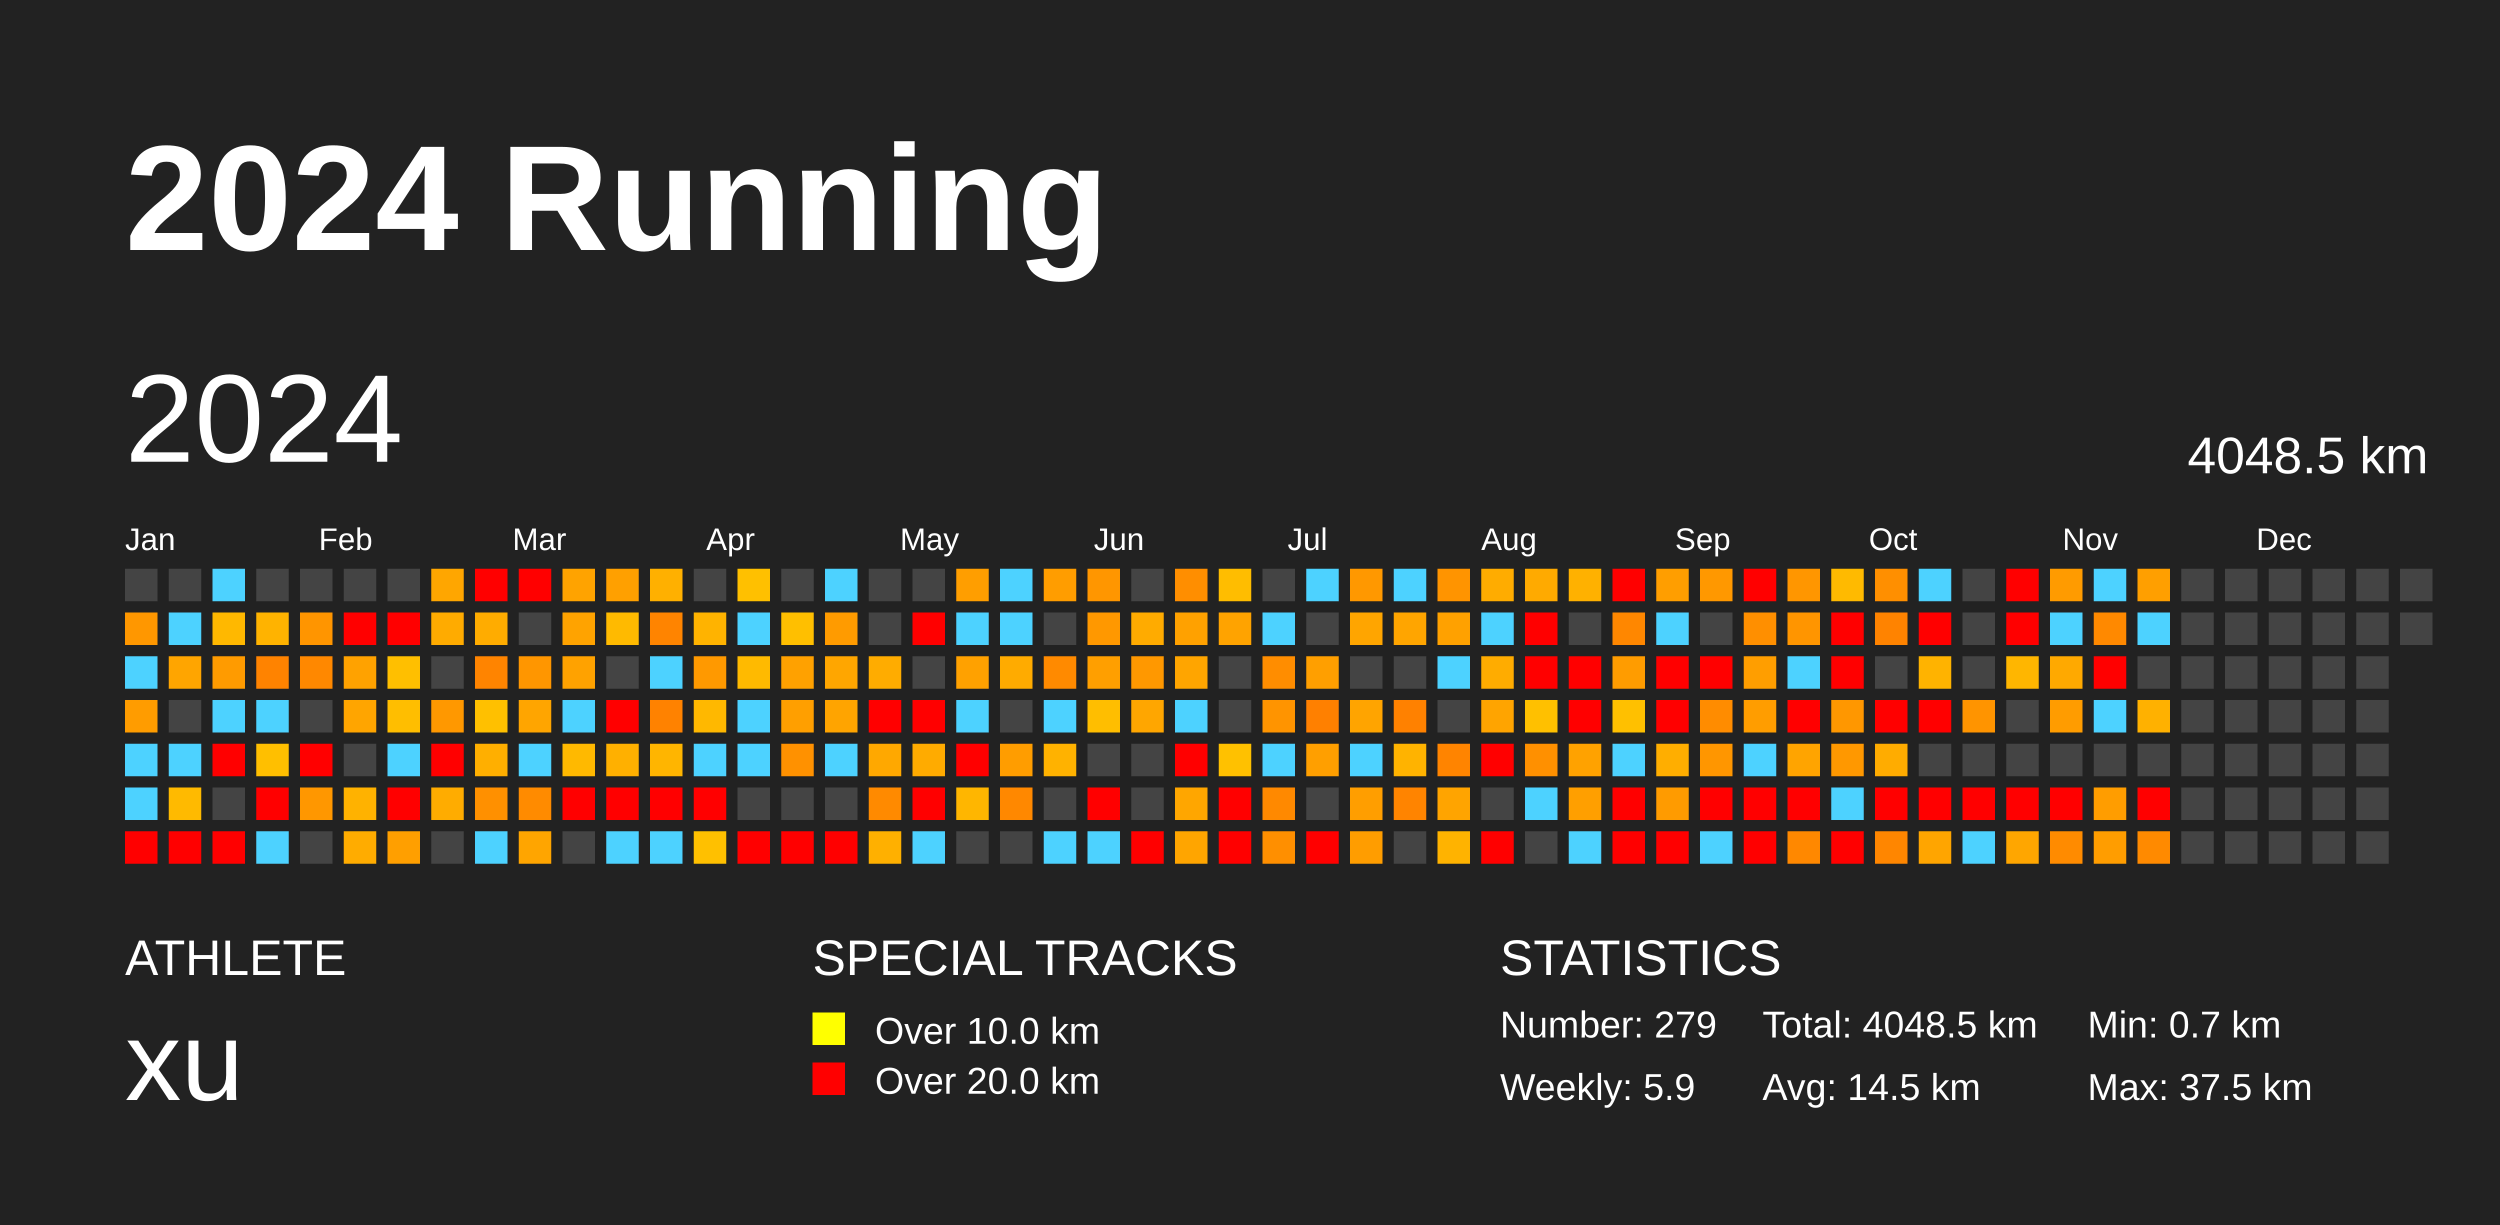
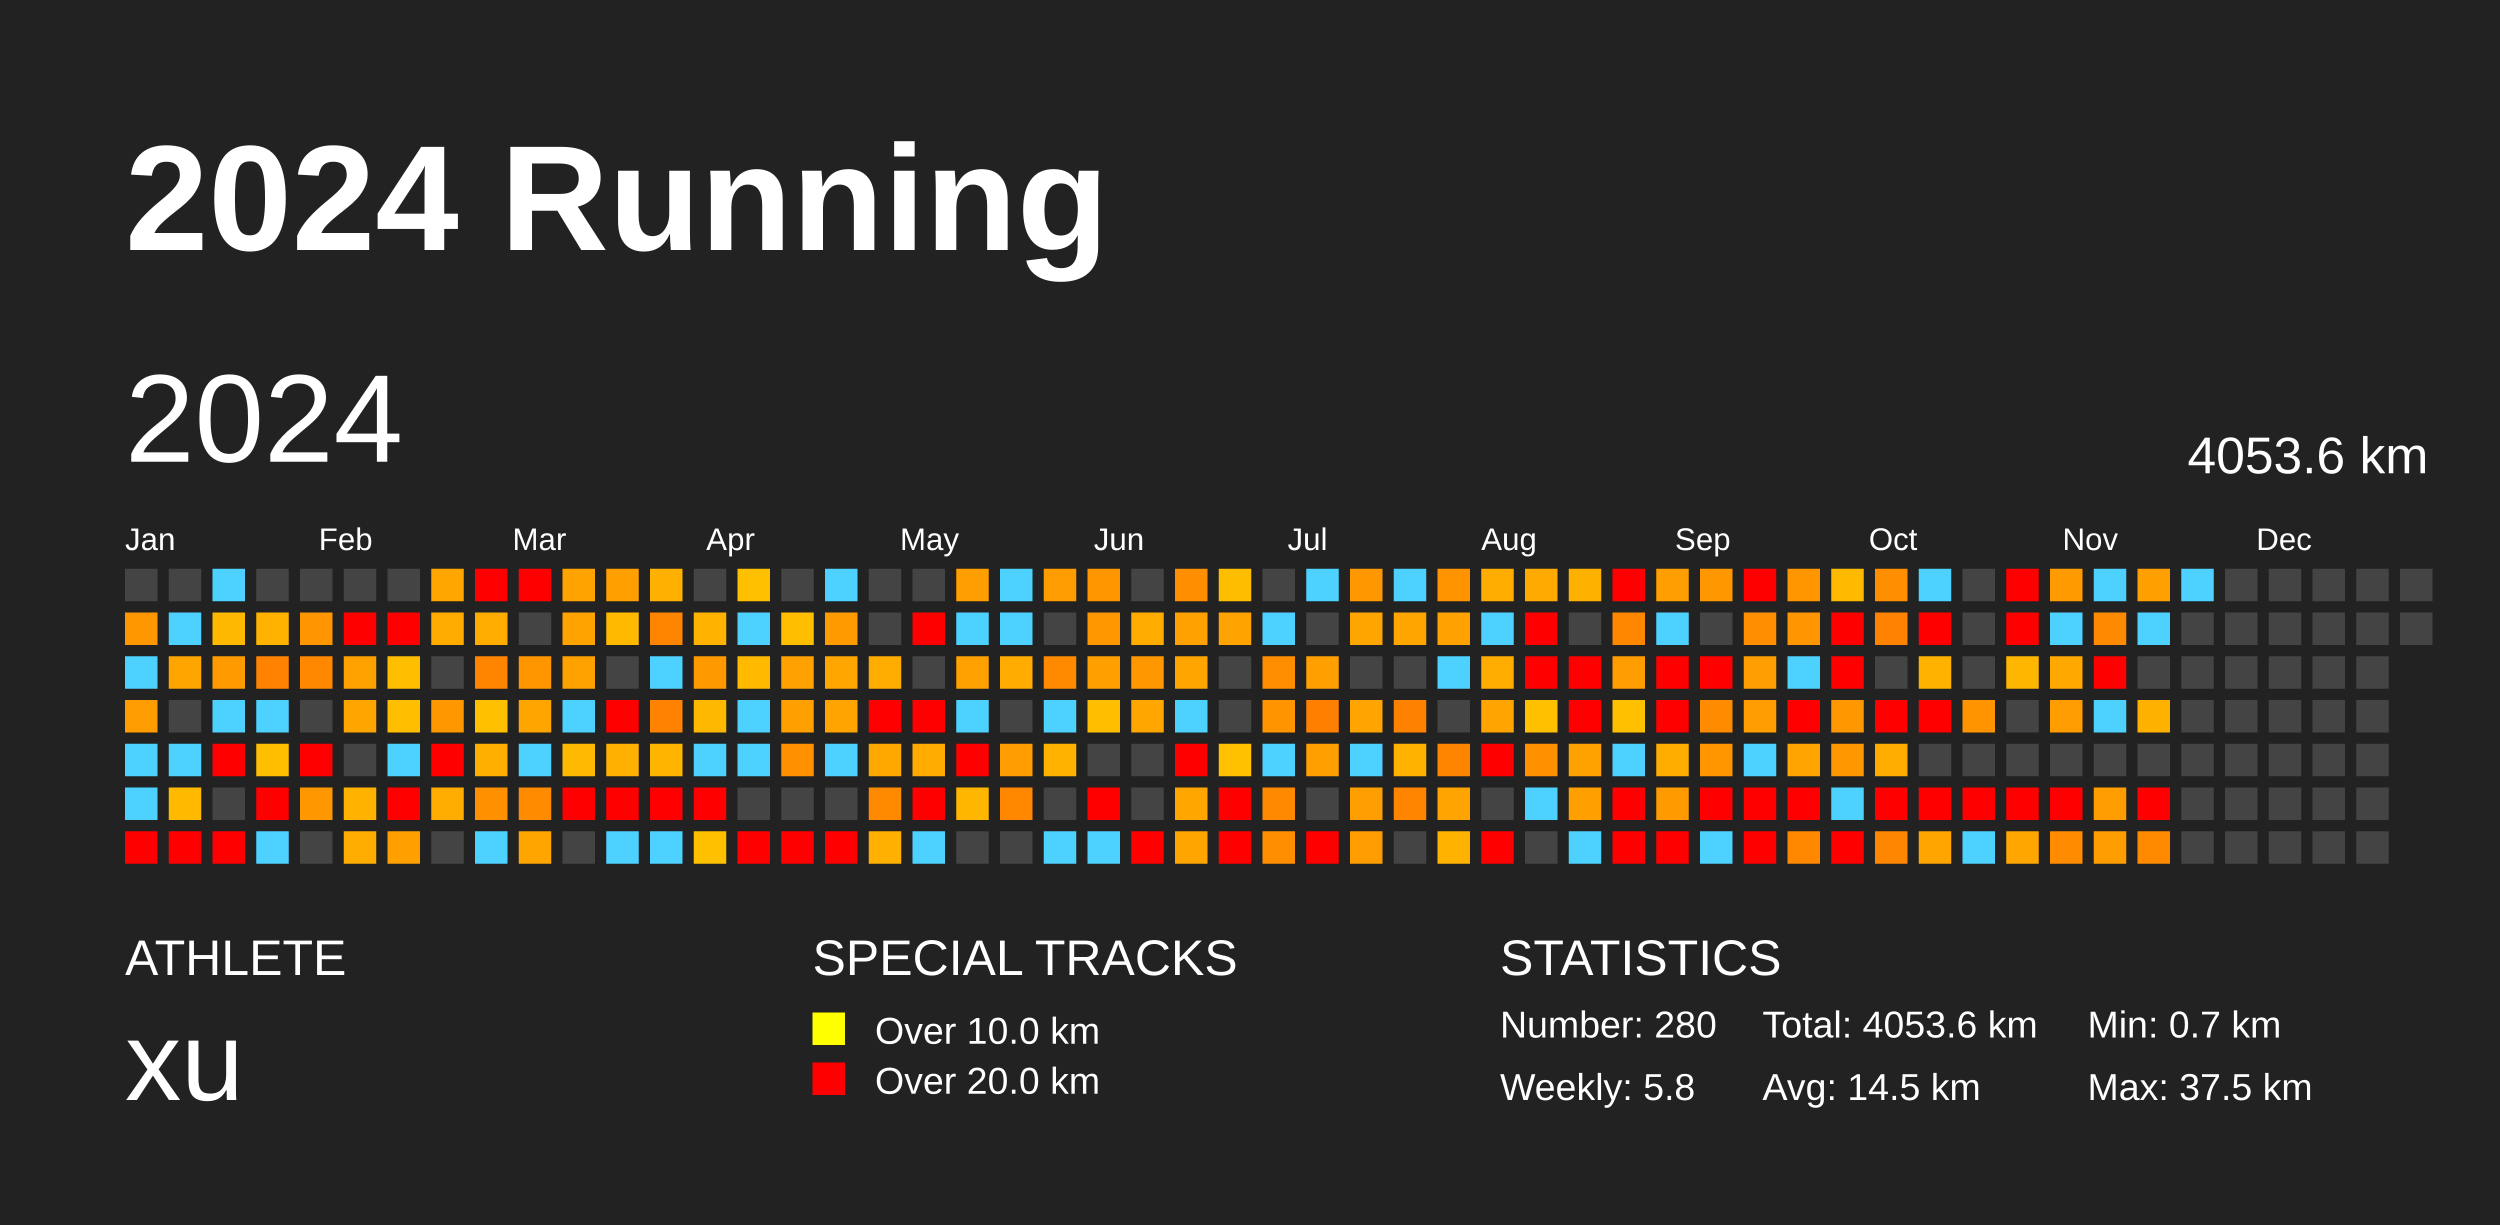
<svg xmlns="http://www.w3.org/2000/svg" baseProfile="full" height="98mm" version="1.1" viewBox="0,0,200,98" width="200mm">
  <defs />
  <rect fill="#222222" height="98" width="200" x="0" y="0" />
  <text fill="#FFFFFF" style="font-size:12px; font-family:Arial; font-weight:bold;" x="10" y="20">2024 Running</text>
  <text fill="#FFFFFF" style="font-size:4px; font-family:Arial" x="10" y="78">ATHLETE</text>
  <text fill="#FFFFFF" style="font-size:9px; font-family:Arial" x="10" y="88">xu</text>
  <text fill="#FFFFFF" style="font-size:4px; font-family:Arial" x="65" y="78">SPECIAL TRACKS</text>
  <rect fill="yellow" height="2.6" width="2.6" x="65" y="81" />
  <text fill="#FFFFFF" style="font-size:3px; font-family:Arial" x="70" y="83.5">Over 10.0 km</text>
  <rect fill="red" height="2.6" width="2.6" x="65" y="85" />
  <text fill="#FFFFFF" style="font-size:3px; font-family:Arial" x="70" y="87.5">Over 20.0 km</text>
  <text fill="#FFFFFF" style="font-size:4px; font-family:Arial" x="120" y="78">STATISTICS</text>
-   <text fill="#FFFFFF" style="font-size:3px; font-family:Arial" x="120" y="83">Number: 279</text>
-   <text fill="#FFFFFF" style="font-size:3px; font-family:Arial" x="120" y="88">Weekly: 5.9</text>
-   <text fill="#FFFFFF" style="font-size:3px; font-family:Arial" x="141" y="83">Total: 4048.5 km</text>
+   <text fill="#FFFFFF" style="font-size:3px; font-family:Arial" x="120" y="83">Number: 280</text>
+   <text fill="#FFFFFF" style="font-size:3px; font-family:Arial" x="120" y="88">Weekly: 5.8</text>
+   <text fill="#FFFFFF" style="font-size:3px; font-family:Arial" x="141" y="83">Total: 4053.6 km</text>
  <text fill="#FFFFFF" style="font-size:3px; font-family:Arial" x="141" y="88">Avg: 14.5 km</text>
  <text fill="#FFFFFF" style="font-size:3px; font-family:Arial" x="167" y="83">Min: 0.7 km</text>
  <text fill="#FFFFFF" style="font-size:3px; font-family:Arial" x="167" y="88">Max: 37.5 km</text>
  <text dominant-baseline="hanging" fill="#FFFFFF" style="font-size:10.0px; font-family:Arial;" x="10" y="30">2024</text>
-   <text dominant-baseline="hanging" fill="#FFFFFF" style="font-size:4.125px; font-family:Arial;" x="175" y="35">4048.5 km</text>
+   <text dominant-baseline="hanging" fill="#FFFFFF" style="font-size:4.125px; font-family:Arial;" x="175" y="35">4053.6 km</text>
  <text fill="#FFFFFF" style="font-size:2.5px; font-family:Arial" x="10.0" y="44">Jan</text>
  <text fill="#FFFFFF" style="font-size:2.5px; font-family:Arial" x="25.5" y="44">Feb</text>
  <text fill="#FFFFFF" style="font-size:2.5px; font-family:Arial" x="41.0" y="44">Mar</text>
  <text fill="#FFFFFF" style="font-size:2.5px; font-family:Arial" x="56.5" y="44">Apr</text>
  <text fill="#FFFFFF" style="font-size:2.5px; font-family:Arial" x="72.0" y="44">May</text>
  <text fill="#FFFFFF" style="font-size:2.5px; font-family:Arial" x="87.5" y="44">Jun</text>
  <text fill="#FFFFFF" style="font-size:2.5px; font-family:Arial" x="103.0" y="44">Jul</text>
  <text fill="#FFFFFF" style="font-size:2.5px; font-family:Arial" x="118.5" y="44">Aug</text>
  <text fill="#FFFFFF" style="font-size:2.5px; font-family:Arial" x="134.0" y="44">Sep</text>
  <text fill="#FFFFFF" style="font-size:2.5px; font-family:Arial" x="149.5" y="44">Oct</text>
  <text fill="#FFFFFF" style="font-size:2.5px; font-family:Arial" x="165.0" y="44">Nov</text>
  <text fill="#FFFFFF" style="font-size:2.5px; font-family:Arial" x="180.5" y="44">Dec</text>
  <rect fill="#444444" height="2.6" width="2.6" x="10.0" y="45.5" />
  <rect fill="#ff9700" height="2.6" width="2.6" x="10.0" y="49.0" />
  <rect fill="#4dd2ff" height="2.6" width="2.6" x="10.0" y="52.5" />
  <rect fill="#ff9c00" height="2.6" width="2.6" x="10.0" y="56.0" />
  <rect fill="#4dd2ff" height="2.6" width="2.6" x="10.0" y="59.5" />
  <rect fill="#4dd2ff" height="2.6" width="2.6" x="10.0" y="63.0" />
  <rect fill="red" height="2.6" width="2.6" x="10.0" y="66.5" />
  <rect fill="#444444" height="2.6" width="2.6" x="13.5" y="45.5" />
  <rect fill="#4dd2ff" height="2.6" width="2.6" x="13.5" y="49.0" />
  <rect fill="#ffa500" height="2.6" width="2.6" x="13.5" y="52.5" />
  <rect fill="#444444" height="2.6" width="2.6" x="13.5" y="56.0" />
  <rect fill="#4dd2ff" height="2.6" width="2.6" x="13.5" y="59.5" />
  <rect fill="#ffba00" height="2.6" width="2.6" x="13.5" y="63.0" />
  <rect fill="red" height="2.6" width="2.6" x="13.5" y="66.5" />
  <rect fill="#4dd2ff" height="2.6" width="2.6" x="17.0" y="45.5" />
  <rect fill="#ffb800" height="2.6" width="2.6" x="17.0" y="49.0" />
  <rect fill="#ff9b00" height="2.6" width="2.6" x="17.0" y="52.5" />
  <rect fill="#4dd2ff" height="2.6" width="2.6" x="17.0" y="56.0" />
  <rect fill="red" height="2.6" width="2.6" x="17.0" y="59.5" />
  <rect fill="#444444" height="2.6" width="2.6" x="17.0" y="63.0" />
  <rect fill="red" height="2.6" width="2.6" x="17.0" y="66.5" />
  <rect fill="#444444" height="2.6" width="2.6" x="20.5" y="45.5" />
  <rect fill="#ffb300" height="2.6" width="2.6" x="20.5" y="49.0" />
  <rect fill="#ff8300" height="2.6" width="2.6" x="20.5" y="52.5" />
  <rect fill="#4dd2ff" height="2.6" width="2.6" x="20.5" y="56.0" />
  <rect fill="#ffbf00" height="2.6" width="2.6" x="20.5" y="59.5" />
  <rect fill="red" height="2.6" width="2.6" x="20.5" y="63.0" />
  <rect fill="#4dd2ff" height="2.6" width="2.6" x="20.5" y="66.5" />
  <rect fill="#444444" height="2.6" width="2.6" x="24.0" y="45.5" />
  <rect fill="#ff9500" height="2.6" width="2.6" x="24.0" y="49.0" />
  <rect fill="#ff8800" height="2.6" width="2.6" x="24.0" y="52.5" />
  <rect fill="#444444" height="2.6" width="2.6" x="24.0" y="56.0" />
  <rect fill="red" height="2.6" width="2.6" x="24.0" y="59.5" />
  <rect fill="#ff9700" height="2.6" width="2.6" x="24.0" y="63.0" />
  <rect fill="#444444" height="2.6" width="2.6" x="24.0" y="66.5" />
  <rect fill="#444444" height="2.6" width="2.6" x="27.5" y="45.5" />
  <rect fill="red" height="2.6" width="2.6" x="27.5" y="49.0" />
  <rect fill="#ffa200" height="2.6" width="2.6" x="27.5" y="52.5" />
  <rect fill="#ffa500" height="2.6" width="2.6" x="27.5" y="56.0" />
  <rect fill="#444444" height="2.6" width="2.6" x="27.5" y="59.5" />
  <rect fill="#ffb200" height="2.6" width="2.6" x="27.5" y="63.0" />
  <rect fill="#ffac00" height="2.6" width="2.6" x="27.5" y="66.5" />
  <rect fill="#444444" height="2.6" width="2.6" x="31.0" y="45.5" />
  <rect fill="red" height="2.6" width="2.6" x="31.0" y="49.0" />
  <rect fill="#ffbf00" height="2.6" width="2.6" x="31.0" y="52.5" />
  <rect fill="#ffbe00" height="2.6" width="2.6" x="31.0" y="56.0" />
  <rect fill="#4dd2ff" height="2.6" width="2.6" x="31.0" y="59.5" />
  <rect fill="red" height="2.6" width="2.6" x="31.0" y="63.0" />
  <rect fill="#ff9f00" height="2.6" width="2.6" x="31.0" y="66.5" />
  <rect fill="#ffa600" height="2.6" width="2.6" x="34.5" y="45.5" />
  <rect fill="#ffab00" height="2.6" width="2.6" x="34.5" y="49.0" />
  <rect fill="#444444" height="2.6" width="2.6" x="34.5" y="52.5" />
  <rect fill="#ff9800" height="2.6" width="2.6" x="34.5" y="56.0" />
  <rect fill="red" height="2.6" width="2.6" x="34.5" y="59.5" />
  <rect fill="#ffac00" height="2.6" width="2.6" x="34.5" y="63.0" />
  <rect fill="#444444" height="2.6" width="2.6" x="34.5" y="66.5" />
  <rect fill="red" height="2.6" width="2.6" x="38.0" y="45.5" />
  <rect fill="#ffac00" height="2.6" width="2.6" x="38.0" y="49.0" />
  <rect fill="#ff8400" height="2.6" width="2.6" x="38.0" y="52.5" />
  <rect fill="#ffc000" height="2.6" width="2.6" x="38.0" y="56.0" />
  <rect fill="#ffaf00" height="2.6" width="2.6" x="38.0" y="59.5" />
  <rect fill="#ff9000" height="2.6" width="2.6" x="38.0" y="63.0" />
  <rect fill="#4dd2ff" height="2.6" width="2.6" x="38.0" y="66.5" />
  <rect fill="red" height="2.6" width="2.6" x="41.5" y="45.5" />
  <rect fill="#444444" height="2.6" width="2.6" x="41.5" y="49.0" />
  <rect fill="#ff9600" height="2.6" width="2.6" x="41.5" y="52.5" />
  <rect fill="#ffa500" height="2.6" width="2.6" x="41.5" y="56.0" />
  <rect fill="#4dd2ff" height="2.6" width="2.6" x="41.5" y="59.5" />
  <rect fill="#ff8b00" height="2.6" width="2.6" x="41.5" y="63.0" />
  <rect fill="#ffa500" height="2.6" width="2.6" x="41.5" y="66.5" />
  <rect fill="#ffa300" height="2.6" width="2.6" x="45.0" y="45.5" />
  <rect fill="#ffa300" height="2.6" width="2.6" x="45.0" y="49.0" />
  <rect fill="#ffa200" height="2.6" width="2.6" x="45.0" y="52.5" />
  <rect fill="#4dd2ff" height="2.6" width="2.6" x="45.0" y="56.0" />
  <rect fill="#ffb900" height="2.6" width="2.6" x="45.0" y="59.5" />
  <rect fill="red" height="2.6" width="2.6" x="45.0" y="63.0" />
  <rect fill="#444444" height="2.6" width="2.6" x="45.0" y="66.5" />
  <rect fill="#ffa000" height="2.6" width="2.6" x="48.5" y="45.5" />
  <rect fill="#ffba00" height="2.6" width="2.6" x="48.5" y="49.0" />
  <rect fill="#444444" height="2.6" width="2.6" x="48.5" y="52.5" />
  <rect fill="red" height="2.6" width="2.6" x="48.5" y="56.0" />
  <rect fill="#ffb000" height="2.6" width="2.6" x="48.5" y="59.5" />
  <rect fill="red" height="2.6" width="2.6" x="48.5" y="63.0" />
  <rect fill="#4dd2ff" height="2.6" width="2.6" x="48.5" y="66.5" />
  <rect fill="#ffb000" height="2.6" width="2.6" x="52.0" y="45.5" />
  <rect fill="#ff8400" height="2.6" width="2.6" x="52.0" y="49.0" />
  <rect fill="#4dd2ff" height="2.6" width="2.6" x="52.0" y="52.5" />
  <rect fill="#ff8200" height="2.6" width="2.6" x="52.0" y="56.0" />
  <rect fill="#ffb500" height="2.6" width="2.6" x="52.0" y="59.5" />
  <rect fill="red" height="2.6" width="2.6" x="52.0" y="63.0" />
  <rect fill="#4dd2ff" height="2.6" width="2.6" x="52.0" y="66.5" />
  <rect fill="#444444" height="2.6" width="2.6" x="55.5" y="45.5" />
  <rect fill="#ffb300" height="2.6" width="2.6" x="55.5" y="49.0" />
  <rect fill="#ff9900" height="2.6" width="2.6" x="55.5" y="52.5" />
  <rect fill="#ffb800" height="2.6" width="2.6" x="55.5" y="56.0" />
  <rect fill="#4dd2ff" height="2.6" width="2.6" x="55.5" y="59.5" />
  <rect fill="red" height="2.6" width="2.6" x="55.5" y="63.0" />
  <rect fill="#ffc000" height="2.6" width="2.6" x="55.5" y="66.5" />
  <rect fill="#ffc000" height="2.6" width="2.6" x="59.0" y="45.5" />
  <rect fill="#4dd2ff" height="2.6" width="2.6" x="59.0" y="49.0" />
  <rect fill="#ffba00" height="2.6" width="2.6" x="59.0" y="52.5" />
  <rect fill="#4dd2ff" height="2.6" width="2.6" x="59.0" y="56.0" />
  <rect fill="#4dd2ff" height="2.6" width="2.6" x="59.0" y="59.5" />
  <rect fill="#444444" height="2.6" width="2.6" x="59.0" y="63.0" />
  <rect fill="red" height="2.6" width="2.6" x="59.0" y="66.5" />
  <rect fill="#444444" height="2.6" width="2.6" x="62.5" y="45.5" />
  <rect fill="#ffbf00" height="2.6" width="2.6" x="62.5" y="49.0" />
  <rect fill="#ffa100" height="2.6" width="2.6" x="62.5" y="52.5" />
  <rect fill="#ff9f00" height="2.6" width="2.6" x="62.5" y="56.0" />
  <rect fill="#ff9100" height="2.6" width="2.6" x="62.5" y="59.5" />
  <rect fill="#444444" height="2.6" width="2.6" x="62.5" y="63.0" />
  <rect fill="red" height="2.6" width="2.6" x="62.5" y="66.5" />
  <rect fill="#4dd2ff" height="2.6" width="2.6" x="66.0" y="45.5" />
  <rect fill="#ff9b00" height="2.6" width="2.6" x="66.0" y="49.0" />
  <rect fill="#ffa600" height="2.6" width="2.6" x="66.0" y="52.5" />
  <rect fill="#ffa400" height="2.6" width="2.6" x="66.0" y="56.0" />
  <rect fill="#4dd2ff" height="2.6" width="2.6" x="66.0" y="59.5" />
  <rect fill="#444444" height="2.6" width="2.6" x="66.0" y="63.0" />
  <rect fill="red" height="2.6" width="2.6" x="66.0" y="66.5" />
  <rect fill="#444444" height="2.6" width="2.6" x="69.5" y="45.5" />
  <rect fill="#444444" height="2.6" width="2.6" x="69.5" y="49.0" />
  <rect fill="#ffac00" height="2.6" width="2.6" x="69.5" y="52.5" />
  <rect fill="red" height="2.6" width="2.6" x="69.5" y="56.0" />
  <rect fill="#ffa800" height="2.6" width="2.6" x="69.5" y="59.5" />
  <rect fill="#ff8a00" height="2.6" width="2.6" x="69.5" y="63.0" />
  <rect fill="#ffb000" height="2.6" width="2.6" x="69.5" y="66.5" />
  <rect fill="#444444" height="2.6" width="2.6" x="73.0" y="45.5" />
  <rect fill="red" height="2.6" width="2.6" x="73.0" y="49.0" />
  <rect fill="#444444" height="2.6" width="2.6" x="73.0" y="52.5" />
  <rect fill="red" height="2.6" width="2.6" x="73.0" y="56.0" />
  <rect fill="#ffab00" height="2.6" width="2.6" x="73.0" y="59.5" />
  <rect fill="red" height="2.6" width="2.6" x="73.0" y="63.0" />
  <rect fill="#4dd2ff" height="2.6" width="2.6" x="73.0" y="66.5" />
  <rect fill="#ff9e00" height="2.6" width="2.6" x="76.5" y="45.5" />
  <rect fill="#4dd2ff" height="2.6" width="2.6" x="76.5" y="49.0" />
  <rect fill="#ffa100" height="2.6" width="2.6" x="76.5" y="52.5" />
  <rect fill="#4dd2ff" height="2.6" width="2.6" x="76.5" y="56.0" />
  <rect fill="red" height="2.6" width="2.6" x="76.5" y="59.5" />
  <rect fill="#ffb600" height="2.6" width="2.6" x="76.5" y="63.0" />
  <rect fill="#444444" height="2.6" width="2.6" x="76.5" y="66.5" />
  <rect fill="#4dd2ff" height="2.6" width="2.6" x="80.0" y="45.5" />
  <rect fill="#4dd2ff" height="2.6" width="2.6" x="80.0" y="49.0" />
  <rect fill="#ffab00" height="2.6" width="2.6" x="80.0" y="52.5" />
  <rect fill="#444444" height="2.6" width="2.6" x="80.0" y="56.0" />
  <rect fill="#ff9d00" height="2.6" width="2.6" x="80.0" y="59.5" />
  <rect fill="#ff8800" height="2.6" width="2.6" x="80.0" y="63.0" />
  <rect fill="#444444" height="2.6" width="2.6" x="80.0" y="66.5" />
  <rect fill="#ff9d00" height="2.6" width="2.6" x="83.5" y="45.5" />
  <rect fill="#444444" height="2.6" width="2.6" x="83.5" y="49.0" />
  <rect fill="#ff8a00" height="2.6" width="2.6" x="83.5" y="52.5" />
  <rect fill="#4dd2ff" height="2.6" width="2.6" x="83.5" y="56.0" />
  <rect fill="#ffb200" height="2.6" width="2.6" x="83.5" y="59.5" />
  <rect fill="#444444" height="2.6" width="2.6" x="83.5" y="63.0" />
  <rect fill="#4dd2ff" height="2.6" width="2.6" x="83.5" y="66.5" />
  <rect fill="#ff9600" height="2.6" width="2.6" x="87.0" y="45.5" />
  <rect fill="#ff9800" height="2.6" width="2.6" x="87.0" y="49.0" />
  <rect fill="#ff9f00" height="2.6" width="2.6" x="87.0" y="52.5" />
  <rect fill="#ffbe00" height="2.6" width="2.6" x="87.0" y="56.0" />
  <rect fill="#444444" height="2.6" width="2.6" x="87.0" y="59.5" />
  <rect fill="red" height="2.6" width="2.6" x="87.0" y="63.0" />
  <rect fill="#4dd2ff" height="2.6" width="2.6" x="87.0" y="66.5" />
  <rect fill="#444444" height="2.6" width="2.6" x="90.5" y="45.5" />
  <rect fill="#ffab00" height="2.6" width="2.6" x="90.5" y="49.0" />
  <rect fill="#ff9800" height="2.6" width="2.6" x="90.5" y="52.5" />
  <rect fill="#ffa600" height="2.6" width="2.6" x="90.5" y="56.0" />
  <rect fill="#444444" height="2.6" width="2.6" x="90.5" y="59.5" />
  <rect fill="#444444" height="2.6" width="2.6" x="90.5" y="63.0" />
  <rect fill="red" height="2.6" width="2.6" x="90.5" y="66.5" />
  <rect fill="#ff8e00" height="2.6" width="2.6" x="94.0" y="45.5" />
  <rect fill="#ffa100" height="2.6" width="2.6" x="94.0" y="49.0" />
  <rect fill="#ffa500" height="2.6" width="2.6" x="94.0" y="52.5" />
  <rect fill="#4dd2ff" height="2.6" width="2.6" x="94.0" y="56.0" />
  <rect fill="red" height="2.6" width="2.6" x="94.0" y="59.5" />
  <rect fill="#ffa600" height="2.6" width="2.6" x="94.0" y="63.0" />
  <rect fill="#ffa500" height="2.6" width="2.6" x="94.0" y="66.5" />
  <rect fill="#ffbd00" height="2.6" width="2.6" x="97.5" y="45.5" />
  <rect fill="#ffa300" height="2.6" width="2.6" x="97.5" y="49.0" />
  <rect fill="#444444" height="2.6" width="2.6" x="97.5" y="52.5" />
  <rect fill="#444444" height="2.6" width="2.6" x="97.5" y="56.0" />
  <rect fill="#ffc100" height="2.6" width="2.6" x="97.5" y="59.5" />
  <rect fill="red" height="2.6" width="2.6" x="97.5" y="63.0" />
  <rect fill="red" height="2.6" width="2.6" x="97.5" y="66.5" />
  <rect fill="#444444" height="2.6" width="2.6" x="101.0" y="45.5" />
  <rect fill="#4dd2ff" height="2.6" width="2.6" x="101.0" y="49.0" />
  <rect fill="#ff8d00" height="2.6" width="2.6" x="101.0" y="52.5" />
  <rect fill="#ff9400" height="2.6" width="2.6" x="101.0" y="56.0" />
  <rect fill="#4dd2ff" height="2.6" width="2.6" x="101.0" y="59.5" />
  <rect fill="#ff8900" height="2.6" width="2.6" x="101.0" y="63.0" />
  <rect fill="#ff8f00" height="2.6" width="2.6" x="101.0" y="66.5" />
  <rect fill="#4dd2ff" height="2.6" width="2.6" x="104.5" y="45.5" />
  <rect fill="#444444" height="2.6" width="2.6" x="104.5" y="49.0" />
  <rect fill="#ff9f00" height="2.6" width="2.6" x="104.5" y="52.5" />
  <rect fill="#ff8000" height="2.6" width="2.6" x="104.5" y="56.0" />
  <rect fill="#ff9f00" height="2.6" width="2.6" x="104.5" y="59.5" />
  <rect fill="#444444" height="2.6" width="2.6" x="104.5" y="63.0" />
  <rect fill="red" height="2.6" width="2.6" x="104.5" y="66.5" />
  <rect fill="#ff9800" height="2.6" width="2.6" x="108.0" y="45.5" />
  <rect fill="#ffa500" height="2.6" width="2.6" x="108.0" y="49.0" />
  <rect fill="#444444" height="2.6" width="2.6" x="108.0" y="52.5" />
  <rect fill="#ffa400" height="2.6" width="2.6" x="108.0" y="56.0" />
  <rect fill="#4dd2ff" height="2.6" width="2.6" x="108.0" y="59.5" />
  <rect fill="#ff9e00" height="2.6" width="2.6" x="108.0" y="63.0" />
  <rect fill="#ff9d00" height="2.6" width="2.6" x="108.0" y="66.5" />
  <rect fill="#4dd2ff" height="2.6" width="2.6" x="111.5" y="45.5" />
  <rect fill="#ffa500" height="2.6" width="2.6" x="111.5" y="49.0" />
  <rect fill="#444444" height="2.6" width="2.6" x="111.5" y="52.5" />
  <rect fill="#ff8100" height="2.6" width="2.6" x="111.5" y="56.0" />
  <rect fill="#ffb300" height="2.6" width="2.6" x="111.5" y="59.5" />
  <rect fill="#ff8400" height="2.6" width="2.6" x="111.5" y="63.0" />
  <rect fill="#444444" height="2.6" width="2.6" x="111.5" y="66.5" />
  <rect fill="#ff9400" height="2.6" width="2.6" x="115.0" y="45.5" />
  <rect fill="#ffa100" height="2.6" width="2.6" x="115.0" y="49.0" />
  <rect fill="#4dd2ff" height="2.6" width="2.6" x="115.0" y="52.5" />
  <rect fill="#444444" height="2.6" width="2.6" x="115.0" y="56.0" />
  <rect fill="#ff8400" height="2.6" width="2.6" x="115.0" y="59.5" />
  <rect fill="#ffa400" height="2.6" width="2.6" x="115.0" y="63.0" />
  <rect fill="#ffb300" height="2.6" width="2.6" x="115.0" y="66.5" />
  <rect fill="#ffac00" height="2.6" width="2.6" x="118.5" y="45.5" />
  <rect fill="#4dd2ff" height="2.6" width="2.6" x="118.5" y="49.0" />
  <rect fill="#ffac00" height="2.6" width="2.6" x="118.5" y="52.5" />
  <rect fill="#ffa400" height="2.6" width="2.6" x="118.5" y="56.0" />
  <rect fill="red" height="2.6" width="2.6" x="118.5" y="59.5" />
  <rect fill="#444444" height="2.6" width="2.6" x="118.5" y="63.0" />
  <rect fill="red" height="2.6" width="2.6" x="118.5" y="66.5" />
  <rect fill="#ffaa00" height="2.6" width="2.6" x="122.0" y="45.5" />
  <rect fill="red" height="2.6" width="2.6" x="122.0" y="49.0" />
  <rect fill="red" height="2.6" width="2.6" x="122.0" y="52.5" />
  <rect fill="#ffc000" height="2.6" width="2.6" x="122.0" y="56.0" />
  <rect fill="#ff9000" height="2.6" width="2.6" x="122.0" y="59.5" />
  <rect fill="#4dd2ff" height="2.6" width="2.6" x="122.0" y="63.0" />
  <rect fill="#444444" height="2.6" width="2.6" x="122.0" y="66.5" />
  <rect fill="#ffb100" height="2.6" width="2.6" x="125.5" y="45.5" />
  <rect fill="#444444" height="2.6" width="2.6" x="125.5" y="49.0" />
  <rect fill="red" height="2.6" width="2.6" x="125.5" y="52.5" />
  <rect fill="red" height="2.6" width="2.6" x="125.5" y="56.0" />
  <rect fill="#ffa200" height="2.6" width="2.6" x="125.5" y="59.5" />
  <rect fill="#ff9f00" height="2.6" width="2.6" x="125.5" y="63.0" />
  <rect fill="#4dd2ff" height="2.6" width="2.6" x="125.5" y="66.5" />
  <rect fill="red" height="2.6" width="2.6" x="129.0" y="45.5" />
  <rect fill="#ff8700" height="2.6" width="2.6" x="129.0" y="49.0" />
  <rect fill="#ff9c00" height="2.6" width="2.6" x="129.0" y="52.5" />
  <rect fill="#ffc000" height="2.6" width="2.6" x="129.0" y="56.0" />
  <rect fill="#4dd2ff" height="2.6" width="2.6" x="129.0" y="59.5" />
  <rect fill="red" height="2.6" width="2.6" x="129.0" y="63.0" />
  <rect fill="red" height="2.6" width="2.6" x="129.0" y="66.5" />
  <rect fill="#ff9e00" height="2.6" width="2.6" x="132.5" y="45.5" />
  <rect fill="#4dd2ff" height="2.6" width="2.6" x="132.5" y="49.0" />
  <rect fill="red" height="2.6" width="2.6" x="132.5" y="52.5" />
  <rect fill="red" height="2.6" width="2.6" x="132.5" y="56.0" />
  <rect fill="#ffae00" height="2.6" width="2.6" x="132.5" y="59.5" />
  <rect fill="#ff9b00" height="2.6" width="2.6" x="132.5" y="63.0" />
  <rect fill="red" height="2.6" width="2.6" x="132.5" y="66.5" />
  <rect fill="#ff9800" height="2.6" width="2.6" x="136.0" y="45.5" />
  <rect fill="#444444" height="2.6" width="2.6" x="136.0" y="49.0" />
  <rect fill="red" height="2.6" width="2.6" x="136.0" y="52.5" />
  <rect fill="#ff8c00" height="2.6" width="2.6" x="136.0" y="56.0" />
  <rect fill="#ff9600" height="2.6" width="2.6" x="136.0" y="59.5" />
  <rect fill="red" height="2.6" width="2.6" x="136.0" y="63.0" />
  <rect fill="#4dd2ff" height="2.6" width="2.6" x="136.0" y="66.5" />
  <rect fill="red" height="2.6" width="2.6" x="139.5" y="45.5" />
  <rect fill="#ff8f00" height="2.6" width="2.6" x="139.5" y="49.0" />
  <rect fill="#ff9e00" height="2.6" width="2.6" x="139.5" y="52.5" />
  <rect fill="#ff9d00" height="2.6" width="2.6" x="139.5" y="56.0" />
  <rect fill="#4dd2ff" height="2.6" width="2.6" x="139.5" y="59.5" />
  <rect fill="red" height="2.6" width="2.6" x="139.5" y="63.0" />
  <rect fill="red" height="2.6" width="2.6" x="139.5" y="66.5" />
  <rect fill="#ff9600" height="2.6" width="2.6" x="143.0" y="45.5" />
  <rect fill="#ff9500" height="2.6" width="2.6" x="143.0" y="49.0" />
  <rect fill="#4dd2ff" height="2.6" width="2.6" x="143.0" y="52.5" />
  <rect fill="red" height="2.6" width="2.6" x="143.0" y="56.0" />
  <rect fill="#ffa400" height="2.6" width="2.6" x="143.0" y="59.5" />
  <rect fill="red" height="2.6" width="2.6" x="143.0" y="63.0" />
  <rect fill="#ff8800" height="2.6" width="2.6" x="143.0" y="66.5" />
  <rect fill="#ffba00" height="2.6" width="2.6" x="146.5" y="45.5" />
  <rect fill="red" height="2.6" width="2.6" x="146.5" y="49.0" />
  <rect fill="red" height="2.6" width="2.6" x="146.5" y="52.5" />
  <rect fill="#ff9700" height="2.6" width="2.6" x="146.5" y="56.0" />
  <rect fill="#ff9800" height="2.6" width="2.6" x="146.5" y="59.5" />
  <rect fill="#4dd2ff" height="2.6" width="2.6" x="146.5" y="63.0" />
  <rect fill="red" height="2.6" width="2.6" x="146.5" y="66.5" />
  <rect fill="#ff8f00" height="2.6" width="2.6" x="150.0" y="45.5" />
  <rect fill="#ff8300" height="2.6" width="2.6" x="150.0" y="49.0" />
  <rect fill="#444444" height="2.6" width="2.6" x="150.0" y="52.5" />
  <rect fill="red" height="2.6" width="2.6" x="150.0" y="56.0" />
  <rect fill="#ffac00" height="2.6" width="2.6" x="150.0" y="59.5" />
  <rect fill="red" height="2.6" width="2.6" x="150.0" y="63.0" />
  <rect fill="#ff8600" height="2.6" width="2.6" x="150.0" y="66.5" />
  <rect fill="#4dd2ff" height="2.6" width="2.6" x="153.5" y="45.5" />
  <rect fill="red" height="2.6" width="2.6" x="153.5" y="49.0" />
  <rect fill="#ffb300" height="2.6" width="2.6" x="153.5" y="52.5" />
  <rect fill="red" height="2.6" width="2.6" x="153.5" y="56.0" />
  <rect fill="#444444" height="2.6" width="2.6" x="153.5" y="59.5" />
  <rect fill="red" height="2.6" width="2.6" x="153.5" y="63.0" />
  <rect fill="#ffa500" height="2.6" width="2.6" x="153.5" y="66.5" />
  <rect fill="#444444" height="2.6" width="2.6" x="157.0" y="45.5" />
  <rect fill="#444444" height="2.6" width="2.6" x="157.0" y="49.0" />
  <rect fill="#444444" height="2.6" width="2.6" x="157.0" y="52.5" />
  <rect fill="#ff9400" height="2.6" width="2.6" x="157.0" y="56.0" />
  <rect fill="#444444" height="2.6" width="2.6" x="157.0" y="59.5" />
  <rect fill="red" height="2.6" width="2.6" x="157.0" y="63.0" />
  <rect fill="#4dd2ff" height="2.6" width="2.6" x="157.0" y="66.5" />
  <rect fill="red" height="2.6" width="2.6" x="160.5" y="45.5" />
  <rect fill="red" height="2.6" width="2.6" x="160.5" y="49.0" />
  <rect fill="#ffb600" height="2.6" width="2.6" x="160.5" y="52.5" />
  <rect fill="#444444" height="2.6" width="2.6" x="160.5" y="56.0" />
  <rect fill="#444444" height="2.6" width="2.6" x="160.5" y="59.5" />
  <rect fill="red" height="2.6" width="2.6" x="160.5" y="63.0" />
  <rect fill="#ffa600" height="2.6" width="2.6" x="160.5" y="66.5" />
  <rect fill="#ff9b00" height="2.6" width="2.6" x="164.0" y="45.5" />
  <rect fill="#4dd2ff" height="2.6" width="2.6" x="164.0" y="49.0" />
  <rect fill="#ffa900" height="2.6" width="2.6" x="164.0" y="52.5" />
  <rect fill="#ff9c00" height="2.6" width="2.6" x="164.0" y="56.0" />
  <rect fill="#444444" height="2.6" width="2.6" x="164.0" y="59.5" />
  <rect fill="red" height="2.6" width="2.6" x="164.0" y="63.0" />
  <rect fill="#ff8b00" height="2.6" width="2.6" x="164.0" y="66.5" />
  <rect fill="#4dd2ff" height="2.6" width="2.6" x="167.5" y="45.5" />
  <rect fill="#ff8900" height="2.6" width="2.6" x="167.5" y="49.0" />
  <rect fill="red" height="2.6" width="2.6" x="167.5" y="52.5" />
  <rect fill="#4dd2ff" height="2.6" width="2.6" x="167.5" y="56.0" />
  <rect fill="#444444" height="2.6" width="2.6" x="167.5" y="59.5" />
  <rect fill="#ff9d00" height="2.6" width="2.6" x="167.5" y="63.0" />
  <rect fill="#ff9d00" height="2.6" width="2.6" x="167.5" y="66.5" />
  <rect fill="#ff9f00" height="2.6" width="2.6" x="171.0" y="45.5" />
  <rect fill="#4dd2ff" height="2.6" width="2.6" x="171.0" y="49.0" />
  <rect fill="#444444" height="2.6" width="2.6" x="171.0" y="52.5" />
  <rect fill="#ffb100" height="2.6" width="2.6" x="171.0" y="56.0" />
  <rect fill="#444444" height="2.6" width="2.6" x="171.0" y="59.5" />
  <rect fill="red" height="2.6" width="2.6" x="171.0" y="63.0" />
  <rect fill="#ff8a00" height="2.6" width="2.6" x="171.0" y="66.5" />
-   <rect fill="#444444" height="2.6" width="2.6" x="174.5" y="45.5" />
+   <rect fill="#4dd2ff" height="2.6" width="2.6" x="174.5" y="45.5" />
  <rect fill="#444444" height="2.6" width="2.6" x="174.5" y="49.0" />
  <rect fill="#444444" height="2.6" width="2.6" x="174.5" y="52.5" />
  <rect fill="#444444" height="2.6" width="2.6" x="174.5" y="56.0" />
  <rect fill="#444444" height="2.6" width="2.6" x="174.5" y="59.5" />
  <rect fill="#444444" height="2.6" width="2.6" x="174.5" y="63.0" />
  <rect fill="#444444" height="2.6" width="2.6" x="174.5" y="66.5" />
  <rect fill="#444444" height="2.6" width="2.6" x="178.0" y="45.5" />
  <rect fill="#444444" height="2.6" width="2.6" x="178.0" y="49.0" />
  <rect fill="#444444" height="2.6" width="2.6" x="178.0" y="52.5" />
  <rect fill="#444444" height="2.6" width="2.6" x="178.0" y="56.0" />
  <rect fill="#444444" height="2.6" width="2.6" x="178.0" y="59.5" />
  <rect fill="#444444" height="2.6" width="2.6" x="178.0" y="63.0" />
  <rect fill="#444444" height="2.6" width="2.6" x="178.0" y="66.5" />
  <rect fill="#444444" height="2.6" width="2.6" x="181.5" y="45.5" />
  <rect fill="#444444" height="2.6" width="2.6" x="181.5" y="49.0" />
  <rect fill="#444444" height="2.6" width="2.6" x="181.5" y="52.5" />
  <rect fill="#444444" height="2.6" width="2.6" x="181.5" y="56.0" />
  <rect fill="#444444" height="2.6" width="2.6" x="181.5" y="59.5" />
  <rect fill="#444444" height="2.6" width="2.6" x="181.5" y="63.0" />
  <rect fill="#444444" height="2.6" width="2.6" x="181.5" y="66.5" />
  <rect fill="#444444" height="2.6" width="2.6" x="185.0" y="45.5" />
  <rect fill="#444444" height="2.6" width="2.6" x="185.0" y="49.0" />
  <rect fill="#444444" height="2.6" width="2.6" x="185.0" y="52.5" />
  <rect fill="#444444" height="2.6" width="2.6" x="185.0" y="56.0" />
  <rect fill="#444444" height="2.6" width="2.6" x="185.0" y="59.5" />
  <rect fill="#444444" height="2.6" width="2.6" x="185.0" y="63.0" />
  <rect fill="#444444" height="2.6" width="2.6" x="185.0" y="66.5" />
  <rect fill="#444444" height="2.6" width="2.6" x="188.5" y="45.5" />
  <rect fill="#444444" height="2.6" width="2.6" x="188.5" y="49.0" />
  <rect fill="#444444" height="2.6" width="2.6" x="188.5" y="52.5" />
  <rect fill="#444444" height="2.6" width="2.6" x="188.5" y="56.0" />
  <rect fill="#444444" height="2.6" width="2.6" x="188.5" y="59.5" />
  <rect fill="#444444" height="2.6" width="2.6" x="188.5" y="63.0" />
  <rect fill="#444444" height="2.6" width="2.6" x="188.5" y="66.5" />
  <rect fill="#444444" height="2.6" width="2.6" x="192.0" y="45.5" />
  <rect fill="#444444" height="2.6" width="2.6" x="192.0" y="49.0" />
</svg>
